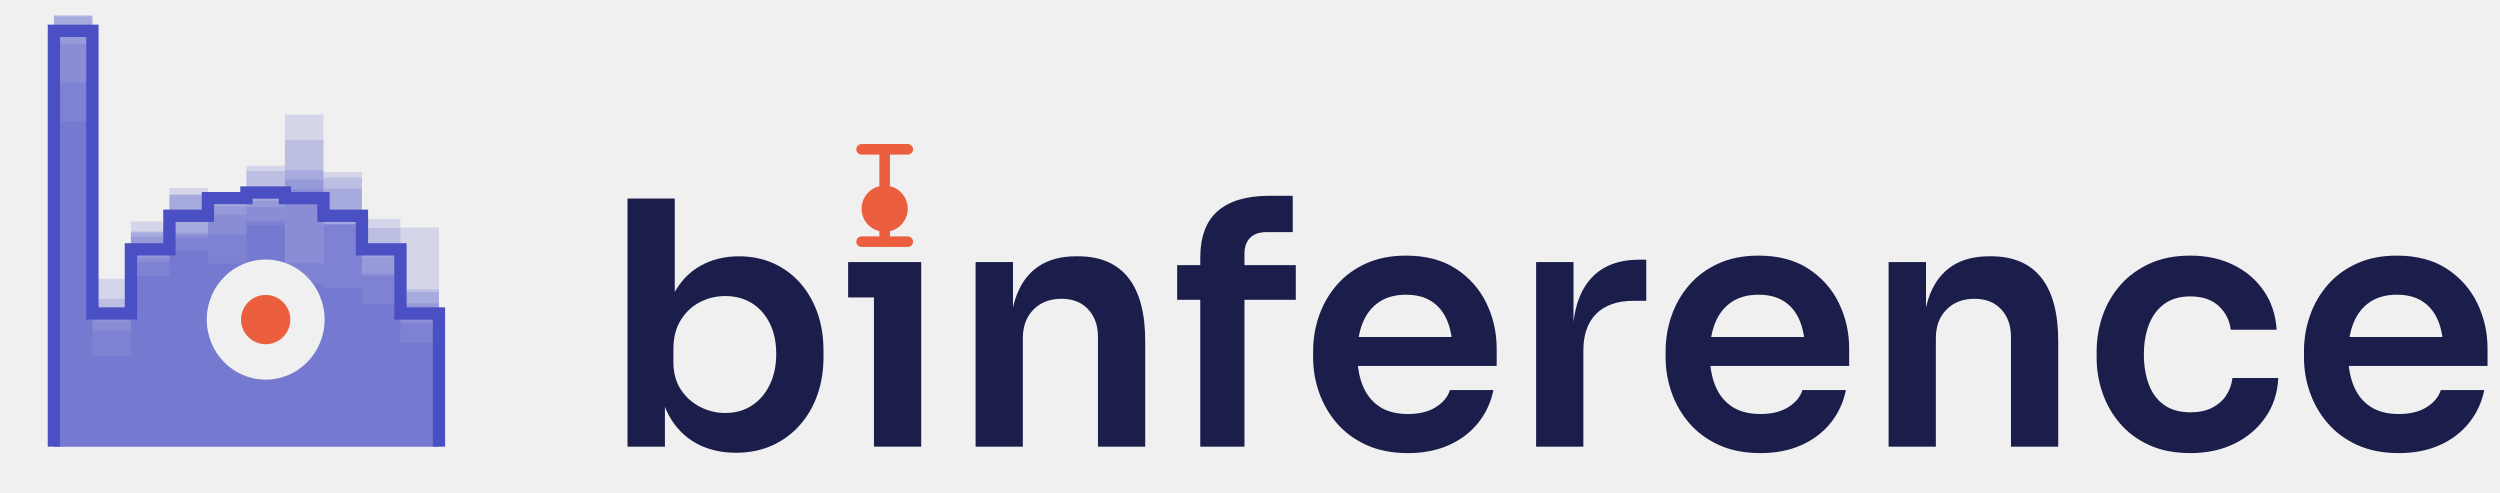
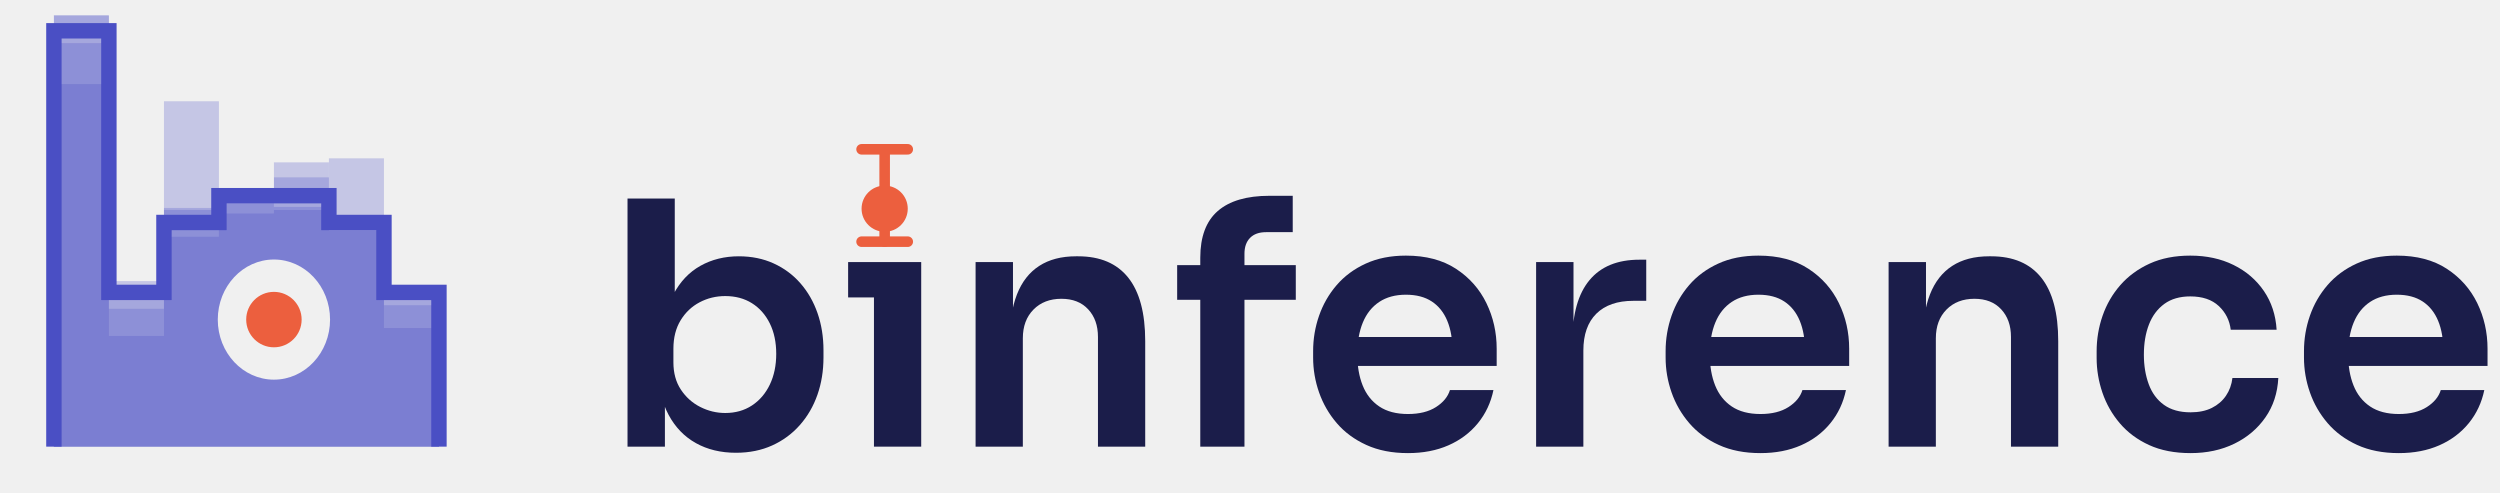
<svg xmlns="http://www.w3.org/2000/svg" viewBox="0 0 324.64 64" role="img" aria-label="binference">
-   <mask id="l">
+   <mask id="binference-lockup-mid-light">
    <rect width="64" height="64" fill="#fff" />
-     <ellipse cx="34.5" cy="41.5" rx="7.65" ry="7.8" fill="#000" />
+     <ellipse cx="35.57" cy="41.5" rx="7.29" ry="7.8" fill="#000" />
  </mask>
-   <g mask="url(#l)">
-     <path d="M7 58V2H12V46.22H17V30.73H22V30.47H27V27.84H32V26.05H37V34.16H42V29.05H47V35.5H52V29.55H57V58Z" fill="#4A4FC4" opacity="0.17" />
-     <path d="M7 58V2.14H12V41.6H17V33.44H22V30.88H27V30.45H32V26.88H37V23.31H42V29.08H47V28.43H52V41.22H57V58Z" fill="#4A4FC4" opacity="0.17" />
-     <path d="M7 58V3.8H12V36.2H17V30.2H22V30.21H27V26.6H32V22.21H37V14.86H42V29.21H47V33.3H52V37.91H57V58Z" fill="#4A4FC4" opacity="0.17" />
-     <path d="M7 58V10.72H12V41.45H17V28.76H22V25.29H27V25.28H32V21.51H37V36.88H42V23.06H47V35.82H52V44.54H57V58Z" fill="#4A4FC4" opacity="0.17" />
-     <path d="M7 58V2H12V38.8H17V34.04H22V32.49H27V25.6H32V25.26H37V18.15H42V24.47H47V31.63H52V37.58H57V58Z" fill="#4A4FC4" opacity="0.17" />
-     <path d="M7 58V5.64H12V42.96H17V30.04H22V25.28H27V26.75H32V28.66H37V24.6H42V37.38H47V29.59H52V39.39H57V58Z" fill="#4A4FC4" opacity="0.17" />
-     <path d="M7 58V15.77H12V40.55H17V35.83H22V24.42H27V34.21H32V29.23H37V22.1H42V22.34H47V39.47H52V41.96H57V58Z" fill="#4A4FC4" opacity="0.17" />
-     <path d="M7 58V4H12V40.71H17V32.38H22V28.02H27V25.73H32V25H37V25.73H42V28.02H47V32.38H52V40.71H57V58" fill="none" stroke="#4A4FC4" stroke-width="1.6" />
+   <g mask="url(#binference-lockup-mid-light)">
+     <path d="M7 58V2H14.14V43.63H21.29V27.26H28.43V27.72H35.57V27.27H42.71V29.69H49.86V42.6H57V58Z" fill="#4A4FC4" opacity="0.26" />
+     <path d="M7 58V5.6H14.14V40.1H21.29V13.15H28.43V24.43H35.57V26.87H42.71V29.93H49.86V39.64H57V58Z" fill="#4A4FC4" opacity="0.26" />
+     <path d="M7 58V10.92H14.14V38.96H21.29V27H28.43V26.4H35.57V21.08H42.71V29.63H49.86V37.91H57V58Z" fill="#4A4FC4" opacity="0.26" />
+     <path d="M7 58V2H14.14V36.5H21.29V30.74H28.43V26.17H35.57V23.03H42.71V20.56H49.86V38.66H57V58Z" fill="#4A4FC4" opacity="0.26" />
+     <path d="M7 58V4H14.14V37.97H21.29V28.89H28.43V25.41H35.57V25.41H42.71V28.89H49.86V37.97H57V58" fill="none" stroke="#4A4FC4" stroke-width="2.0" />
  </g>
-   <circle cx="34.5" cy="41.5" r="3.2" fill="#EC5F3E" />
+   <circle cx="35.57" cy="41.5" r="3.6" fill="#EC5F3E" />
  <g transform="translate(78 58) scale(0.04414 -0.04414)">
    <g fill="#1B1D4A">
      <path transform="translate(0 0)" d="M398 -18Q331 -18 280.0 10.5Q229 39 199.75 93.75Q170.5 148.5 168 226.5H189V0H79V730H218V364.5L181 308Q184.5 392 214.0 448.0Q243.5 504 293.5 532.0Q343.5 560 406.5 560Q463 560 509.0 539.0Q555 518 587.75 480.5Q620.5 443 638.0 392.75Q655.5 342.5 655.5 283.5V262.5Q655.5 203.5 637.75 152.75Q620 102 586.0 63.5Q552 25 504.5 3.5Q457 -18 398 -18ZM366.5 99Q411.5 99 445.25 121.25Q479 143.5 497.75 182.75Q516.5 222 516.5 273Q516.5 324.5 497.5 362.75Q478.5 401 445.0 422.0Q411.5 443 366.5 443Q326 443 291.25 424.75Q256.5 406.5 235.25 371.75Q214 337 214 288V248Q214 201 236.0 167.75Q258 134.5 293.0 116.75Q328 99 366.5 99Z" />
      <path transform="translate(699 0)" d="M105 0V543H244V0ZM29 439V543H244V439Z" />
      <path transform="translate(1024 0)" d="M79 0V543H189V310H179Q179 392.5 200.75 448.0Q222.5 503.5 266.25 531.75Q310 560 374.5 560H380.5Q478 560 528.0 497.25Q578 434.5 578 310.5V0H439V323Q439 373 410.25 404.0Q381.5 435 331.5 435Q280.5 435 249.25 403.25Q218 371.5 218 319V0Z" />
      <path transform="translate(1672 0)" d="M92 0V555.5Q92 648.5 143.5 693.25Q195 738 295.5 738H364V631H285.5Q255 631 238.5 614.25Q222 597.5 222 567.5V0ZM24 432V534H373V432Z" />
      <path transform="translate(2053 0)" d="M322 -19Q252 -19 199.5 5.0Q147 29 112.5 69.25Q78 109.5 60.5 159.5Q43 209.5 43 262V281Q43 335 60.5 385.25Q78 435.5 112.25 475.25Q146.5 515 197.75 538.5Q249 562 316 562Q404 562 463.25 523.25Q522.5 484.5 552.75 422.25Q583 360 583 288V237.5H102V322.5H495.5L453 281Q453 333 437.75 370.0Q422.5 407 392.25 427.0Q362 447 316 447Q269.5 447 237.5 425.75Q205.5 404.5 189.25 365.25Q173 326 173 271Q173 219.5 188.75 180.0Q204.5 140.5 237.5 118.25Q270.5 96 322 96Q372.5 96 404.5 116.5Q436.5 137 445.5 166.5H573.5Q562 111 527.75 69.0Q493.5 27 441.25 4.0Q389 -19 322 -19Z" />
      <path transform="translate(2673 0)" d="M79 0V543H189V313H186Q186 429.5 236.0 489.75Q286 550 383 550H403V429H365Q294.5 429 256.25 391.25Q218 353.5 218 282.5V0Z" />
      <path transform="translate(3090 0)" d="M322 -19Q252 -19 199.5 5.0Q147 29 112.5 69.25Q78 109.5 60.5 159.5Q43 209.5 43 262V281Q43 335 60.5 385.25Q78 435.5 112.25 475.25Q146.5 515 197.75 538.5Q249 562 316 562Q404 562 463.25 523.25Q522.5 484.5 552.75 422.25Q583 360 583 288V237.5H102V322.5H495.5L453 281Q453 333 437.75 370.0Q422.5 407 392.25 427.0Q362 447 316 447Q269.5 447 237.5 425.75Q205.5 404.5 189.25 365.25Q173 326 173 271Q173 219.5 188.75 180.0Q204.5 140.5 237.5 118.25Q270.5 96 322 96Q372.5 96 404.5 116.5Q436.5 137 445.5 166.5H573.5Q562 111 527.75 69.0Q493.5 27 441.25 4.0Q389 -19 322 -19Z" />
      <path transform="translate(3710 0)" d="M79 0V543H189V310H179Q179 392.5 200.75 448.0Q222.5 503.5 266.25 531.75Q310 560 374.5 560H380.5Q478 560 528.0 497.25Q578 434.5 578 310.5V0H439V323Q439 373 410.25 404.0Q381.5 435 331.5 435Q280.5 435 249.25 403.25Q218 371.5 218 319V0Z" />
      <path transform="translate(4358 0)" d="M319.5 -19Q249 -19 197.25 4.75Q145.5 28.5 111.25 68.75Q77 109 60.0 159.0Q43 209 43 261V280Q43 334.5 60.5 385.0Q78 435.5 112.75 475.25Q147.5 515 199.0 538.5Q250.5 562 318.5 562Q390 562 445.75 534.5Q501.5 507 535.0 458.0Q568.5 409 572.5 344H437.5Q432.5 385.5 402.25 413.75Q372 442 318.5 442Q272.5 442 242.25 420.0Q212 398 197.0 359.5Q182 321 182 270.5Q182 222.5 196.25 183.75Q210.5 145 241.0 123.0Q271.5 101 319.5 101Q356 101 382.0 114.0Q408 127 423.5 149.75Q439 172.5 442.5 202H577.5Q574 135.5 539.5 86.0Q505 36.5 448.25 8.75Q391.5 -19 319.5 -19Z" />
      <path transform="translate(4968 0)" d="M322 -19Q252 -19 199.5 5.0Q147 29 112.5 69.25Q78 109.5 60.5 159.5Q43 209.5 43 262V281Q43 335 60.5 385.25Q78 435.5 112.25 475.25Q146.5 515 197.75 538.5Q249 562 316 562Q404 562 463.25 523.25Q522.5 484.5 552.75 422.25Q583 360 583 288V237.5H102V322.5H495.5L453 281Q453 333 437.75 370.0Q422.5 407 392.25 427.0Q362 447 316 447Q269.5 447 237.5 425.75Q205.5 404.5 189.25 365.25Q173 326 173 271Q173 219.5 188.75 180.0Q204.5 140.5 237.5 118.25Q270.5 96 322 96Q372.5 96 404.5 116.5Q436.5 137 445.5 166.5H573.5Q562 111 527.75 69.0Q493.5 27 441.25 4.0Q389 -19 322 -19Z" />
    </g>
    <line x1="835.5" y1="603" x2="835.5" y2="874.76" stroke="#EC5F3E" stroke-width="31.06" stroke-linecap="round" />
    <line x1="767.56" y1="874.76" x2="903.44" y2="874.76" stroke="#EC5F3E" stroke-width="31.06" stroke-linecap="round" />
    <line x1="767.56" y1="603" x2="903.44" y2="603" stroke="#EC5F3E" stroke-width="31.06" stroke-linecap="round" />
    <circle cx="835.5" cy="700.06" r="67.94" fill="#EC5F3E" />
  </g>
</svg>
